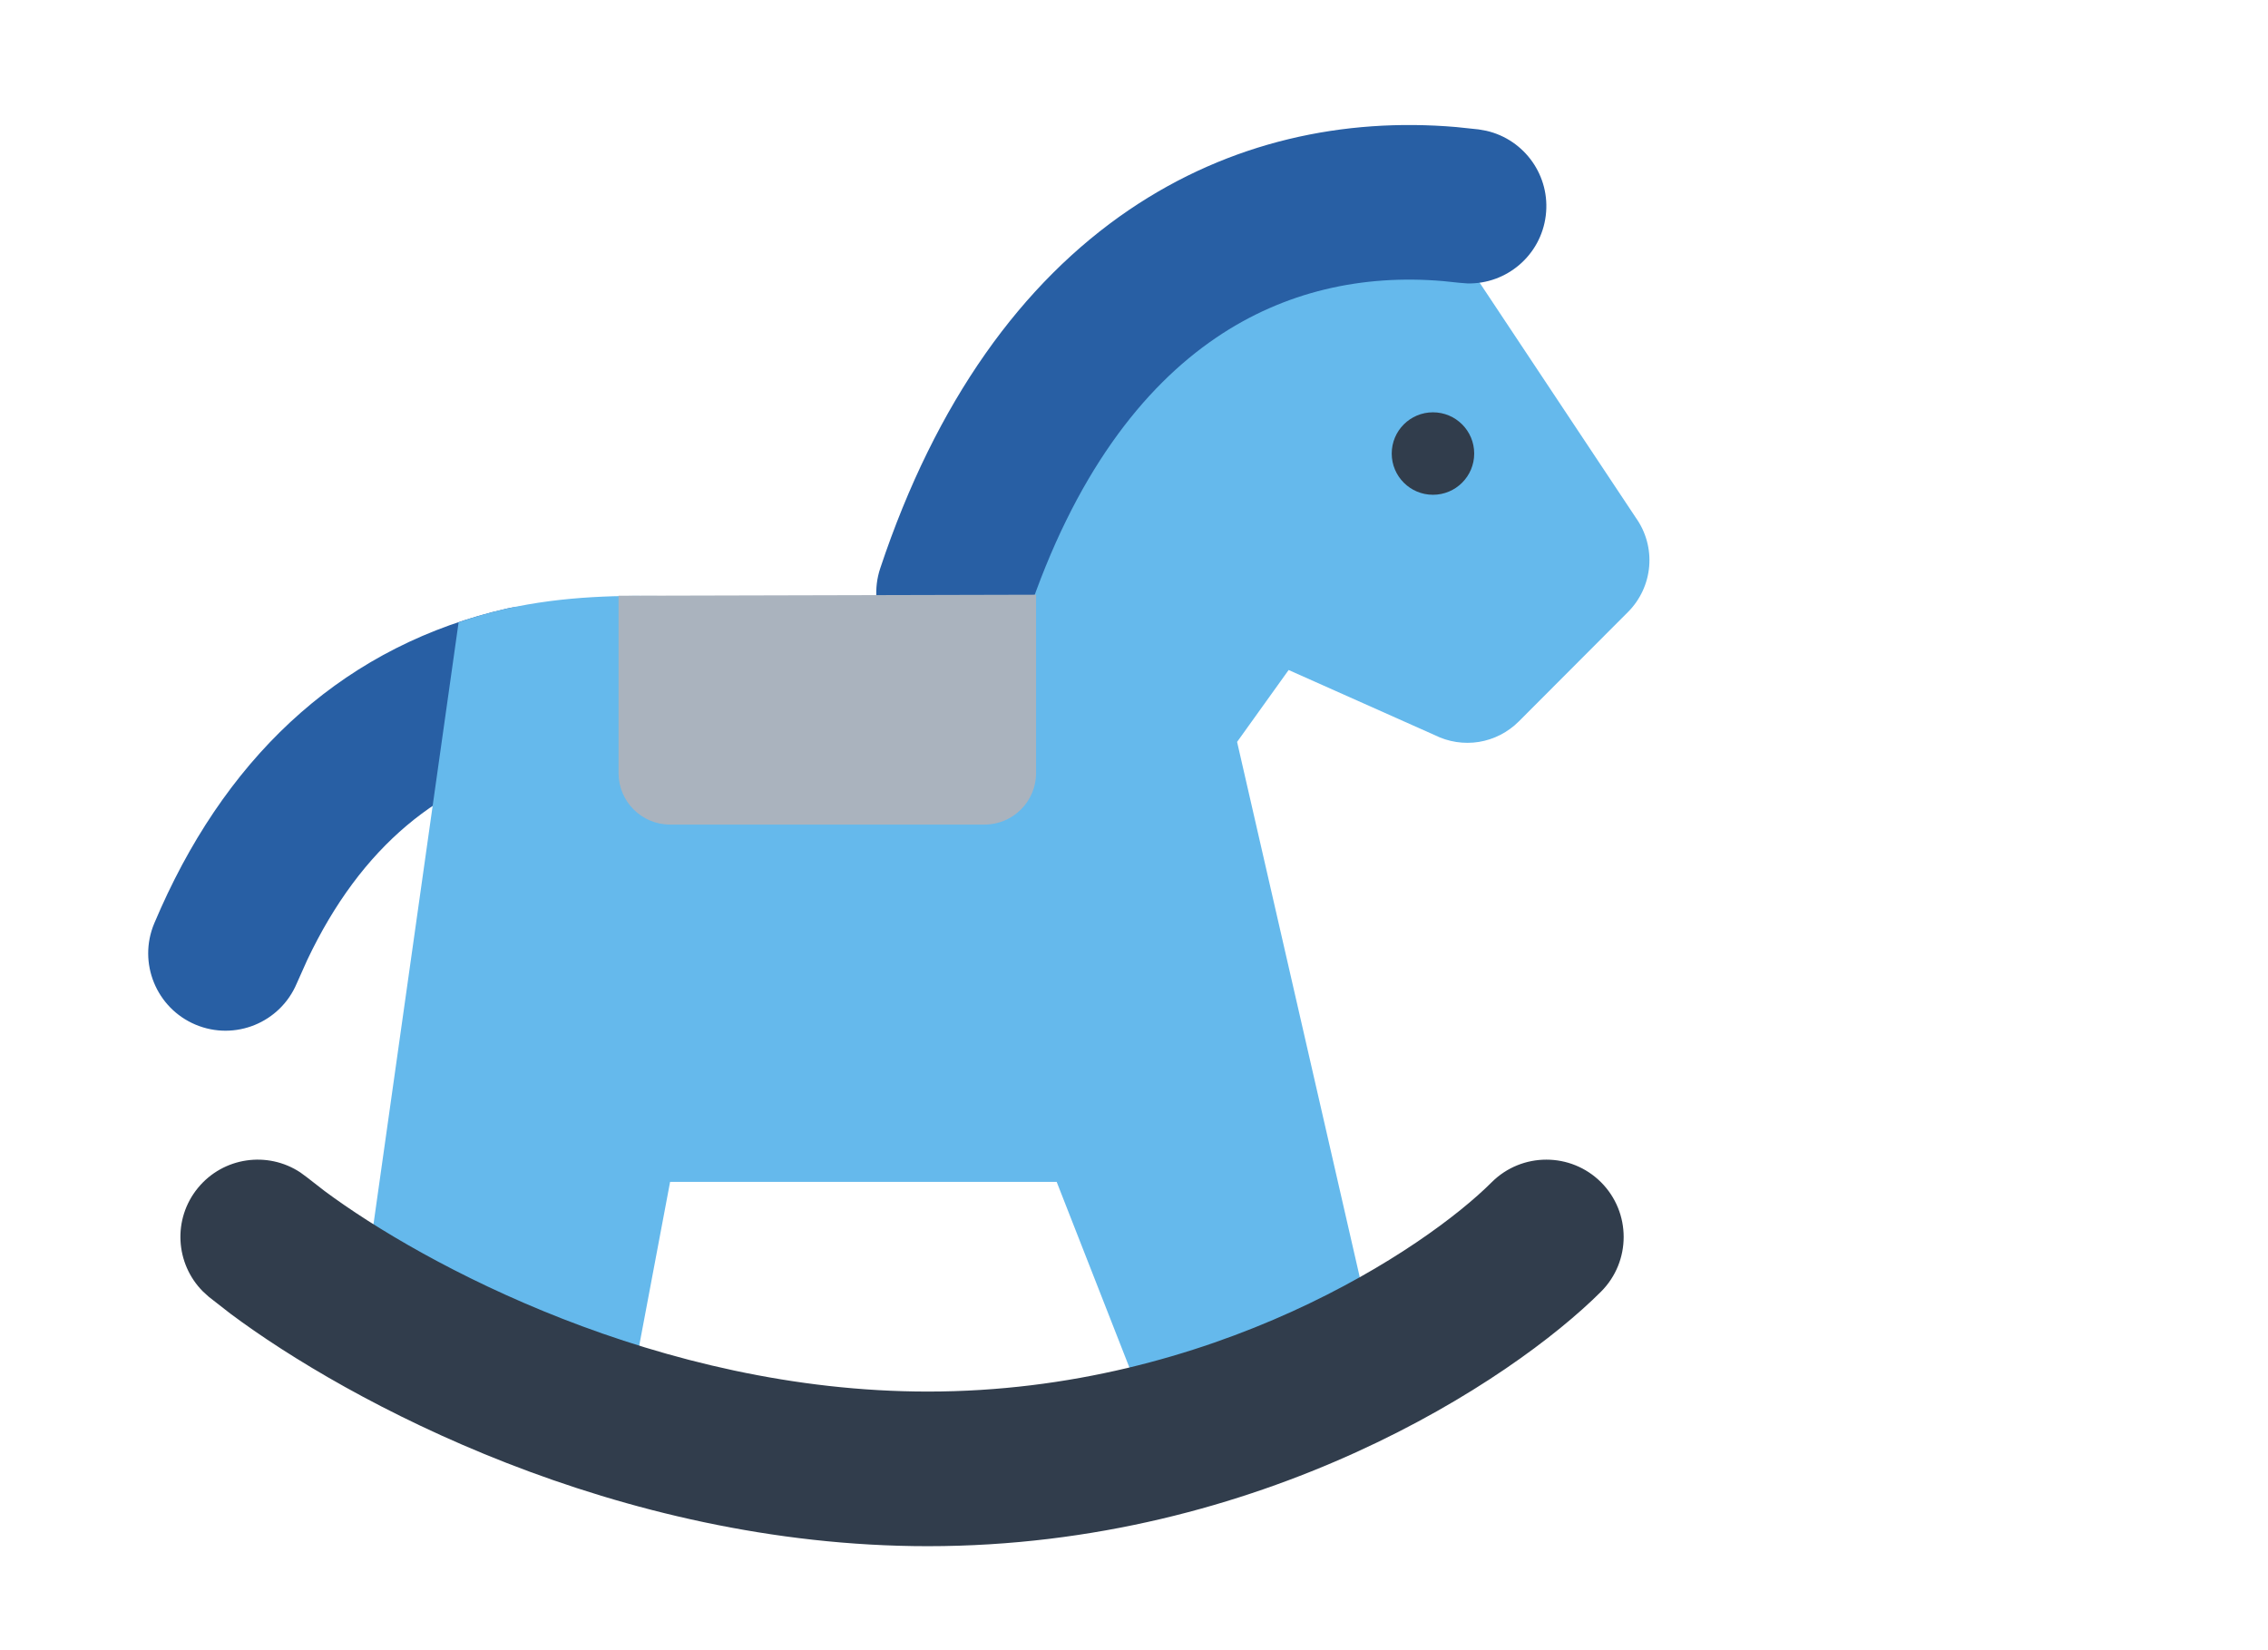
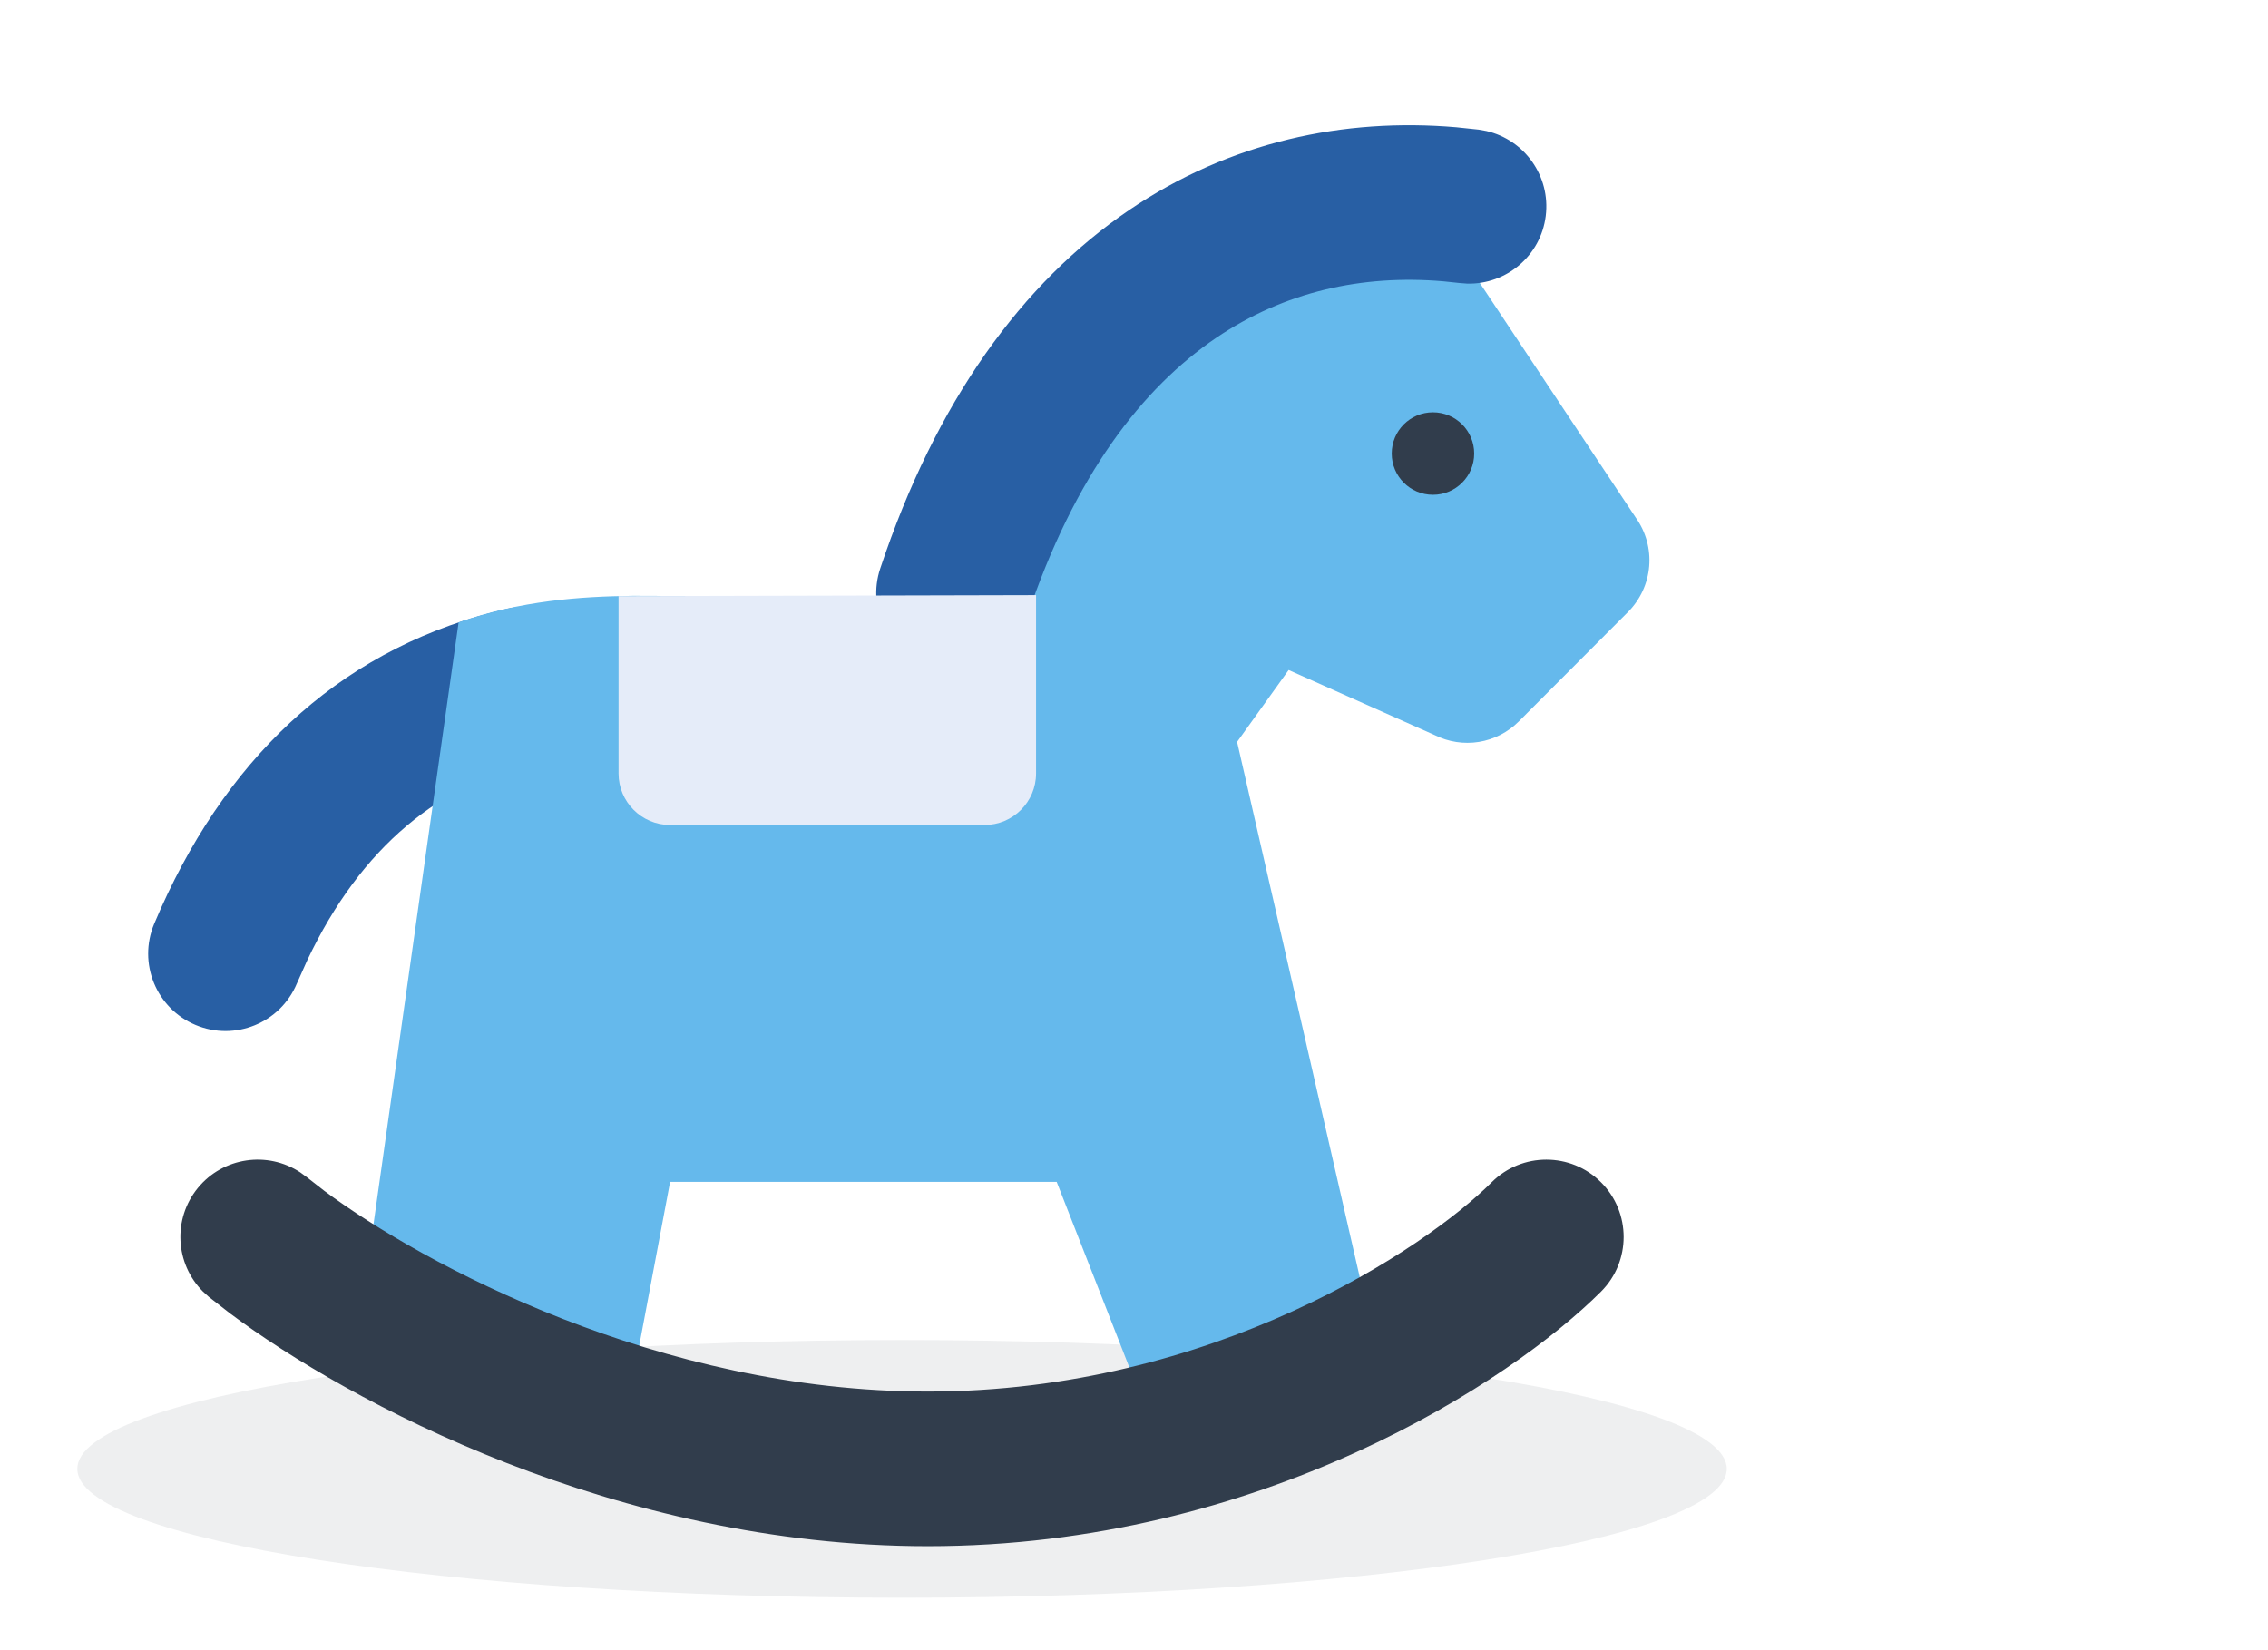
<svg xmlns="http://www.w3.org/2000/svg" width="44" height="32" viewBox="0 0 44 32" fill="none">
-   <path d="M9.845 11.805C10.653 11.622 11.457 12.128 11.64 12.936C11.823 13.744 11.318 14.547 10.51 14.731C8.543 15.178 7.009 16.417 5.961 18.625L5.758 19.079C5.437 19.843 4.558 20.202 3.794 19.881C3.031 19.56 2.672 18.681 2.992 17.917L3.122 17.618C4.496 14.552 6.75 12.508 9.845 11.805Z" fill="#285FA4" />
+   <ellipse cx="17.5" cy="28.5" rx="16" ry="2.5" fill="#ACB1B6" fill-opacity="0.2" />
+   <path d="M9.845 11.811C10.652 11.628 11.456 12.134 11.639 12.942C11.823 13.75 11.317 14.553 10.51 14.737C8.542 15.183 7.009 16.422 5.961 18.631L5.758 19.085C5.437 19.849 4.557 20.208 3.794 19.887C3.03 19.566 2.671 18.687 2.992 17.923L3.122 17.623C4.495 14.558 6.75 12.514 9.845 11.811Z" fill="#285FA4" />
  <path d="M27.373 3.015C27.533 3.026 28.009 3.095 28.102 3.119C28.308 3.171 28.498 3.269 28.661 3.404C28.824 3.54 28.955 3.71 29.043 3.902C29.131 4.095 29.175 4.306 29.172 4.518C29.168 4.729 29.117 4.938 29.023 5.128L28.661 5.418L31.737 10.047C31.931 10.32 32.023 10.653 31.995 10.987C31.967 11.321 31.822 11.635 31.586 11.872L29.465 13.998C29.255 14.208 28.985 14.347 28.692 14.395C28.4 14.442 28.099 14.396 27.834 14.263L25 13L24 14.395L26.5 25.306L28.25 23.887C28.462 23.721 28.665 23.543 28.857 23.355C29.117 23.09 29.471 22.938 29.841 22.932C29.913 22.93 29.983 22.936 30.054 22.945L29.5 23.5L25.5 26L21 27.5H17.5L13 27L12.404 26.762H13.871C15.051 27.01 16.381 27.166 17.864 27.166C18.816 27.166 21.173 26.874 22 26.762L20.5 22.932H13L12.287 26.715L10.5 26L7.164 24.332L8.897 12.075C10.096 11.655 11.262 11.572 12.279 11.561L17.498 11.579C17.639 11.15 17.8 10.727 17.977 10.313C18.556 8.961 19.529 7.198 21.105 5.618C22.743 3.976 24.431 3.318 25.76 3.096C26.293 3.007 26.834 2.98 27.373 3.015Z" fill="#65B9EC" />
-   <path d="M28.939 22.939C29.525 22.354 30.475 22.354 31.061 22.939C31.646 23.525 31.646 24.475 31.061 25.061C29.333 26.788 24.468 30 18 30C11.96 30 6.756 27.197 4.468 25.487L4.05 25.161L3.937 25.058C3.4 24.519 3.347 23.651 3.839 23.05C4.331 22.449 5.192 22.329 5.826 22.748L5.95 22.839L6.296 23.108C8.208 24.53 12.79 27 18 27C23.532 27 27.667 24.212 28.939 22.939Z" fill="#313D4C" />
+   <path d="M28.939 22.939C29.525 22.354 30.474 22.354 31.06 22.939C31.646 23.525 31.646 24.475 31.06 25.061C29.333 26.788 24.468 30 18 30C11.96 30 6.755 27.197 4.467 25.487L4.049 25.161L3.936 25.058C3.399 24.519 3.347 23.651 3.838 23.05C4.33 22.449 5.192 22.329 5.826 22.748L5.95 22.839L6.295 23.108C8.208 24.53 12.789 27 18 27C23.531 27 27.666 24.212 28.939 22.939Z" fill="#313D4C" />
  <path d="M28.6 8.8C28.6 9.242 28.242 9.6 27.8 9.6C27.358 9.6 27 9.242 27 8.8C27 8.358 27.358 8 27.8 8C28.242 8 28.6 8.358 28.6 8.8Z" fill="#313D4C" />
-   <path d="M19.923 11.974C19.661 12.76 18.811 13.184 18.026 12.922C17.24 12.66 16.816 11.811 17.077 11.026L19.923 11.974ZM21.908 4.07C23.866 2.742 26.076 2.279 28.251 2.465L28.687 2.511L28.837 2.538C29.578 2.708 30.085 3.415 29.988 4.186C29.892 4.956 29.227 5.517 28.467 5.499L28.314 5.487L27.999 5.454C26.427 5.319 24.915 5.655 23.592 6.553C22.174 7.515 20.844 9.211 19.923 11.974L17.077 11.026C18.156 7.789 19.826 5.483 21.908 4.07Z" fill="#285FA4" />
-   <path d="M12 14.999V11.559L20.1 11.539V14.999C20.1 15.551 19.652 15.999 19.1 15.999H13C12.448 15.999 12 15.551 12 14.999Z" fill="#AAB3BE" />
+   <path d="M19.922 11.978C19.66 12.764 18.811 13.188 18.025 12.926C17.239 12.664 16.815 11.815 17.077 11.03L19.922 11.978ZM21.908 4.074C23.865 2.746 26.075 2.283 28.251 2.469L28.686 2.515L28.837 2.542C29.578 2.712 30.084 3.419 29.988 4.19C29.892 4.96 29.227 5.521 28.466 5.503L28.313 5.491L27.999 5.458C26.426 5.323 24.915 5.659 23.591 6.557C22.173 7.519 20.844 9.215 19.922 11.978L17.077 11.03C18.156 7.793 19.826 5.487 21.908 4.074Z" fill="#285FA4" />
+   <path d="M12 15.007V11.567L20.1 11.547V15.007C20.1 15.559 19.652 16.007 19.1 16.007H13C12.448 16.007 12 15.559 12 15.007Z" fill="#E5ECF9" />
</svg>
